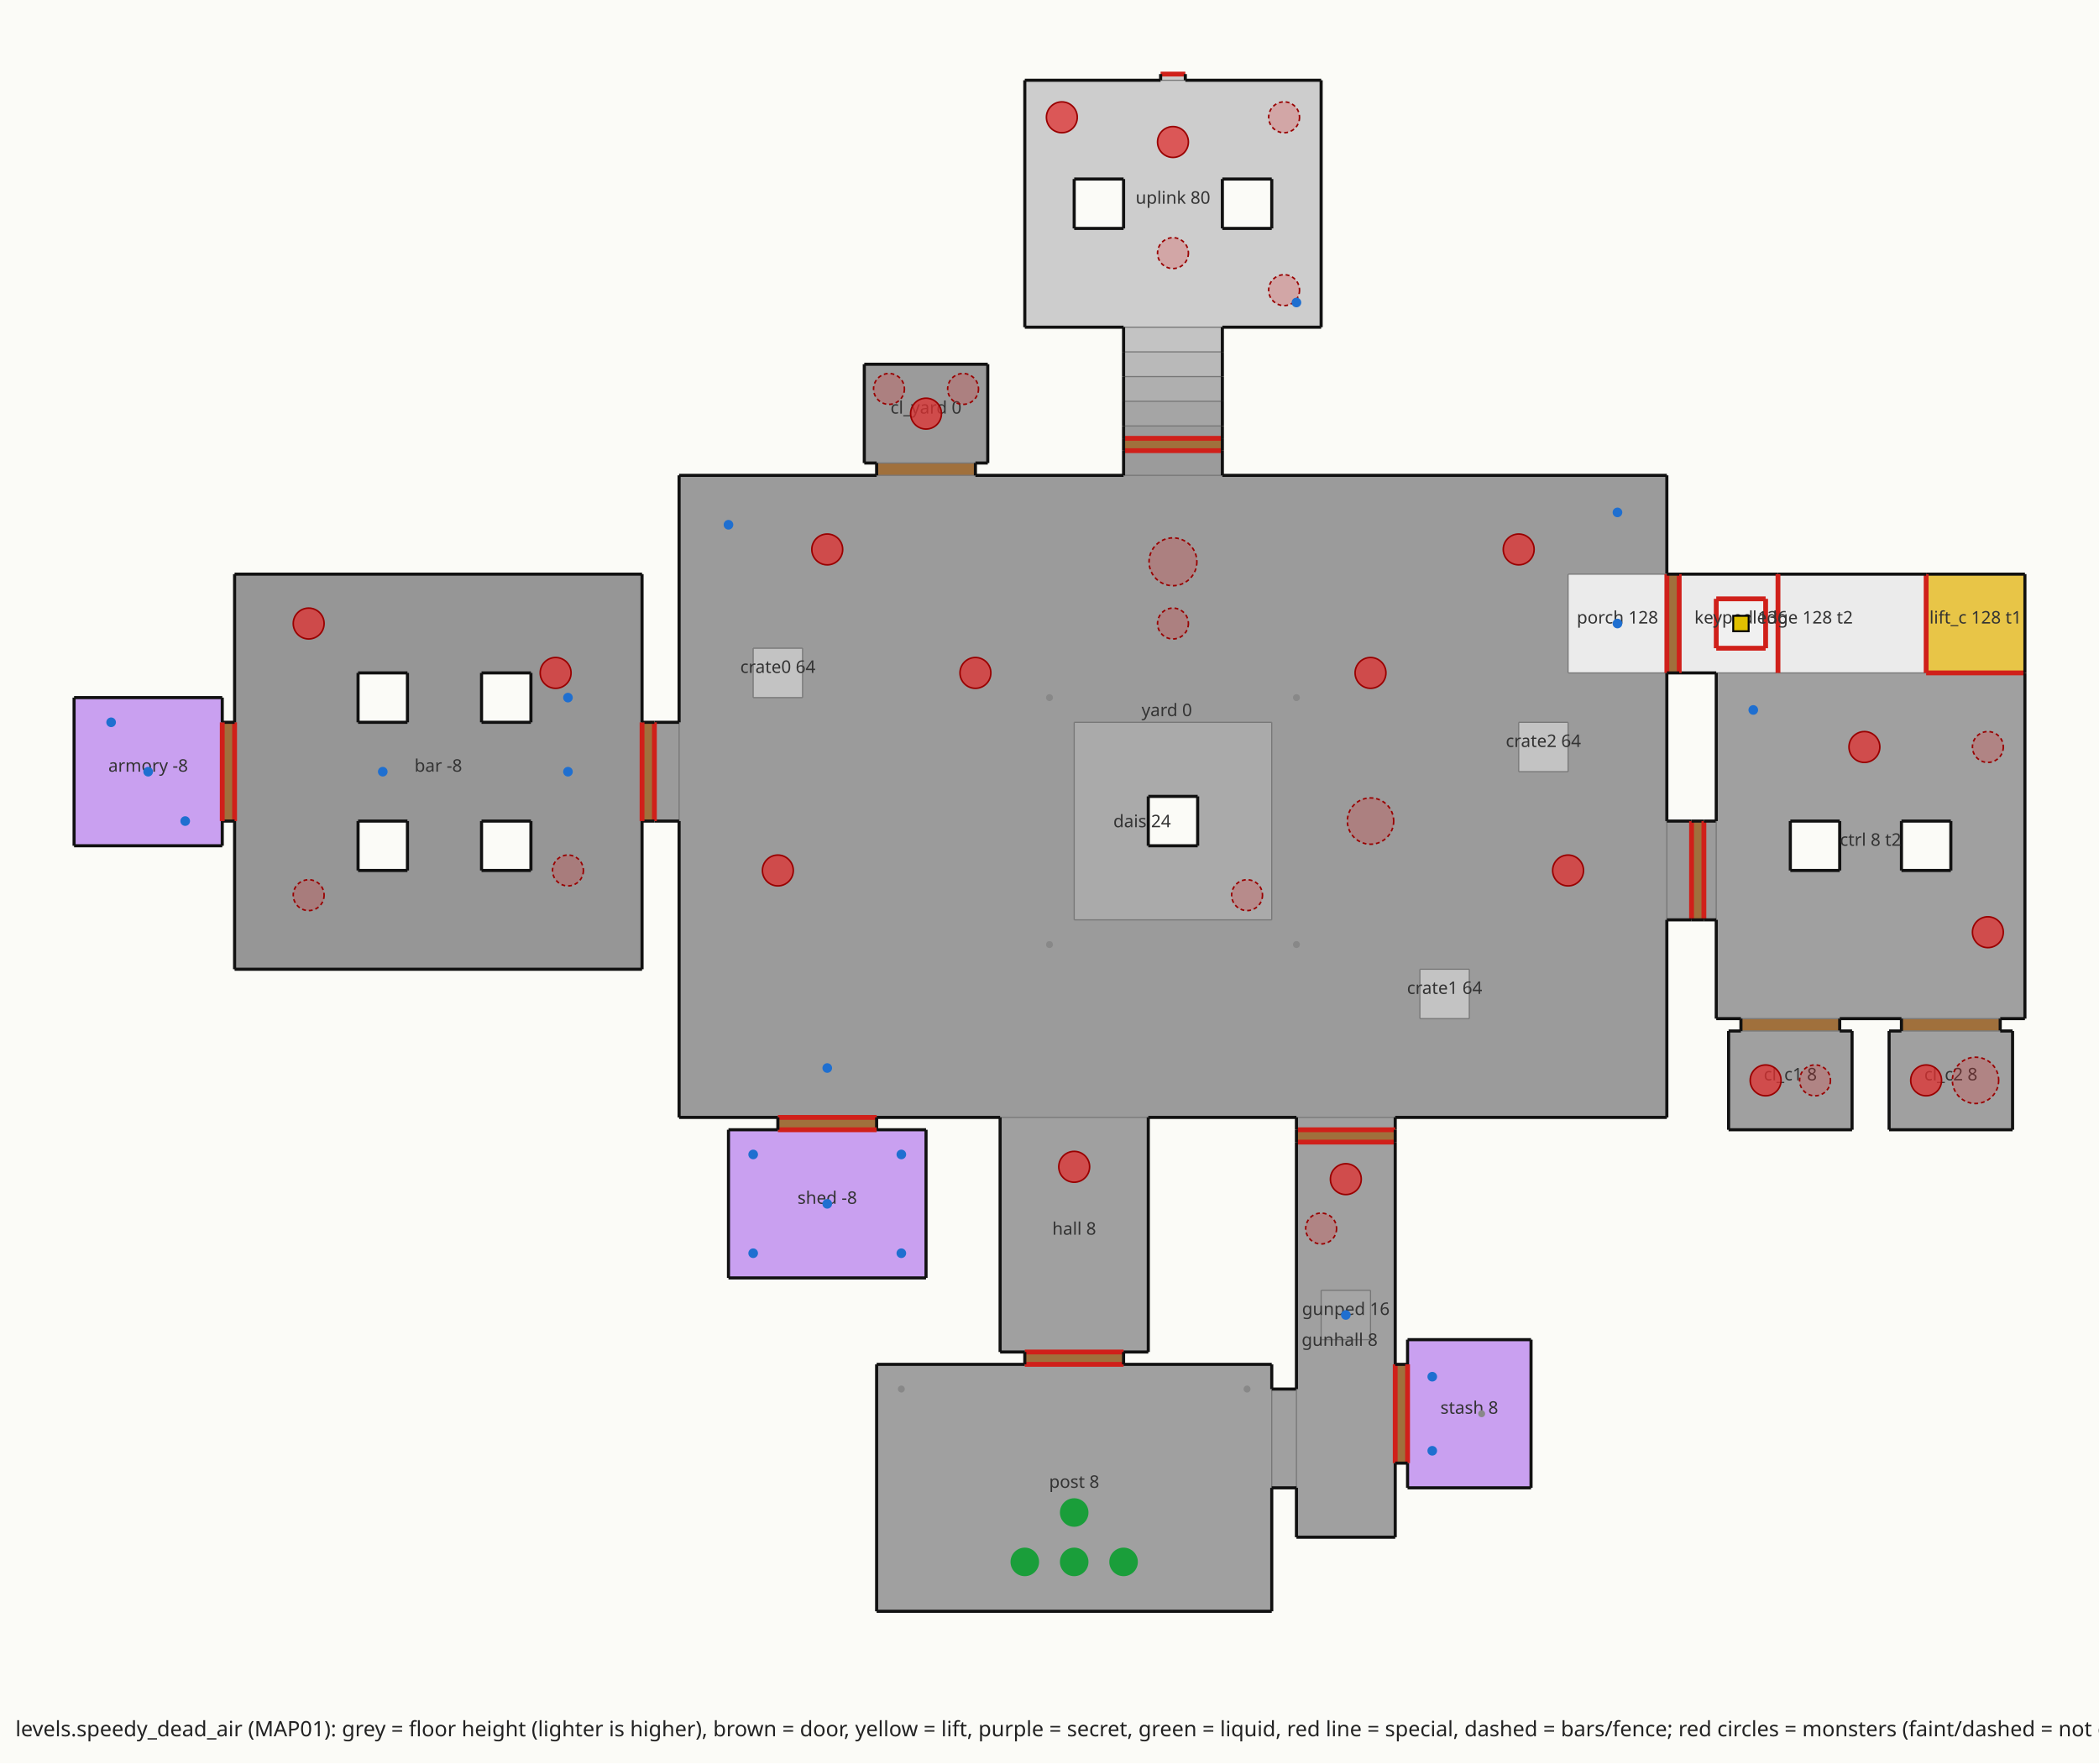
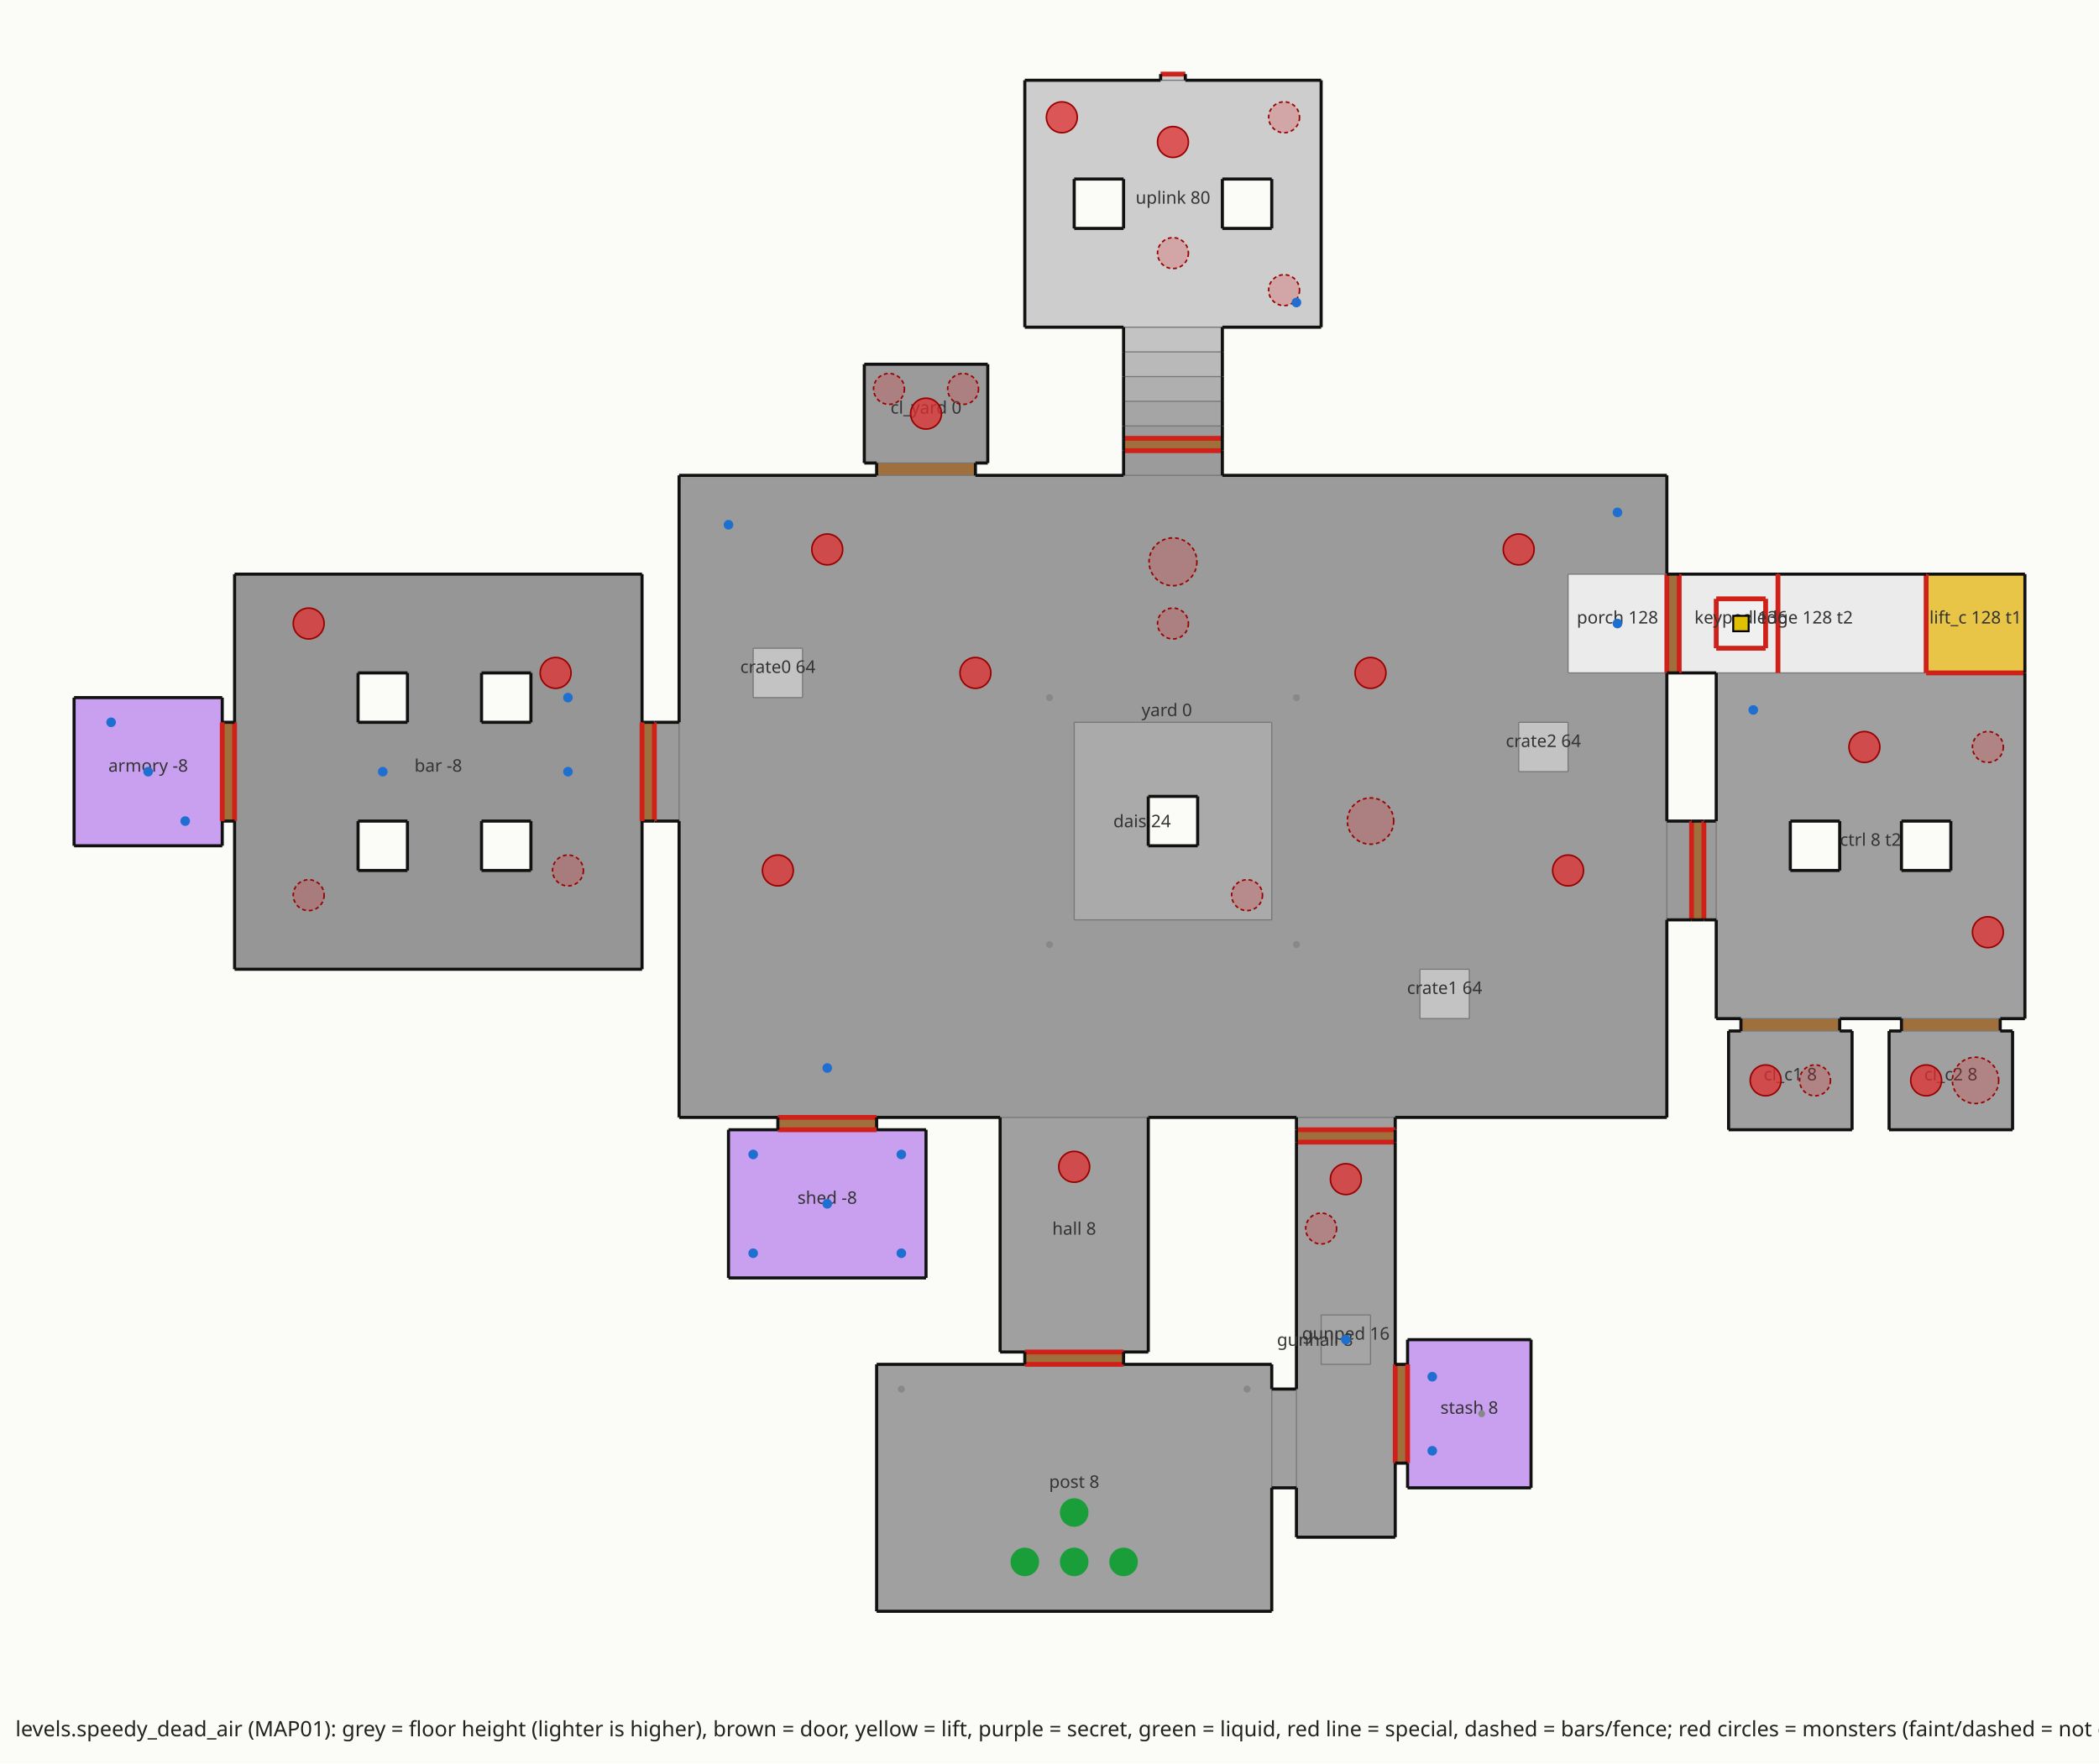
<svg xmlns="http://www.w3.org/2000/svg" width="1088" height="914" font-family="sans-serif">
  <rect width="100%" height="100%" fill="#fbfbf7" />
  <path d="M454.4,835.2 L659.2,835.2 L659.2,707.2 L454.4,707.2 Z" fill="rgb(160,160,160)" fill-rule="evenodd" />
  <path d="M531.2,707.2 L582.4,707.2 L582.4,700.8 L531.2,700.8 Z" fill="#a0703c" fill-rule="evenodd" />
  <path d="M518.4,700.8 L595.2,700.8 L595.2,579.2 L518.4,579.2 Z" fill="rgb(160,160,160)" fill-rule="evenodd" />
  <path d="M659.2,771.2 L672.0,771.2 L672.0,720.0 L659.2,720.0 Z" fill="rgb(160,160,160)" fill-rule="evenodd" />
-   <path d="M672.0,796.8 L723.2,796.8 L723.2,592.0 L672.0,592.0 Z M684.8,694.4 L710.4,694.4 L710.4,668.8 L684.8,668.8 Z" fill="rgb(160,160,160)" fill-rule="evenodd" />
+   <path d="M672.0,796.8 L723.2,796.8 L723.2,592.0 L672.0,592.0 Z M684.8,707.2 L710.4,707.2 L710.4,681.6 L684.8,681.6 Z" fill="rgb(160,160,160)" fill-rule="evenodd" />
  <path d="M672.0,585.6 L723.2,585.6 L723.2,579.2 L672.0,579.2 Z" fill="rgb(160,160,160)" fill-rule="evenodd" />
  <path d="M672.0,592.0 L723.2,592.0 L723.2,585.6 L672.0,585.6 Z" fill="#a0703c" fill-rule="evenodd" />
-   <path d="M684.8,694.4 L710.4,694.4 L710.4,668.8 L684.8,668.8 Z" fill="rgb(165,165,165)" fill-rule="evenodd" />
+   <path d="M684.8,707.2 L710.4,707.2 L710.4,681.6 L684.8,681.6 Z" fill="rgb(165,165,165)" fill-rule="evenodd" />
  <path d="M723.2,758.4 L729.6,758.4 L729.6,707.2 L723.2,707.2 Z" fill="#a0703c" fill-rule="evenodd" />
  <path d="M729.6,771.2 L793.6,771.2 L793.6,694.4 L729.6,694.4 Z" fill="#c9a0f0" fill-rule="evenodd" />
  <path d="M352.0,579.2 L864.0,579.2 L864.0,348.8 L812.8,348.8 L812.8,297.6 L864.0,297.6 L864.0,246.4 L352.0,246.4 Z M556.8,476.8 L659.2,476.8 L659.2,374.4 L556.8,374.4 Z M390.4,361.6 L416.0,361.6 L416.0,336.0 L390.4,336.0 Z M736.0,528.0 L761.6,528.0 L761.6,502.4 L736.0,502.4 Z M787.2,400.0 L812.8,400.0 L812.8,374.4 L787.2,374.4 Z" fill="rgb(155,155,155)" fill-rule="evenodd" />
  <path d="M556.8,476.8 L659.2,476.8 L659.2,374.4 L556.8,374.4 Z M595.2,438.4 L620.8,438.4 L620.8,412.8 L595.2,412.8 Z" fill="rgb(170,170,170)" fill-rule="evenodd" />
  <path d="M390.4,361.6 L416.0,361.6 L416.0,336.0 L390.4,336.0 Z" fill="rgb(195,195,195)" fill-rule="evenodd" />
  <path d="M736.0,528.0 L761.6,528.0 L761.6,502.4 L736.0,502.4 Z" fill="rgb(195,195,195)" fill-rule="evenodd" />
  <path d="M787.2,400.0 L812.8,400.0 L812.8,374.4 L787.2,374.4 Z" fill="rgb(195,195,195)" fill-rule="evenodd" />
  <path d="M812.8,348.8 L864.0,348.8 L864.0,297.6 L812.8,297.6 Z" fill="rgb(235,235,235)" fill-rule="evenodd" />
  <path d="M454.4,246.4 L505.6,246.4 L505.6,240.0 L454.4,240.0 Z" fill="#a0703c" fill-rule="evenodd" />
  <path d="M448.0,240.0 L512.0,240.0 L512.0,188.8 L448.0,188.8 Z" fill="rgb(155,155,155)" fill-rule="evenodd" />
  <path d="M403.2,585.6 L454.4,585.6 L454.4,579.2 L403.2,579.2 Z" fill="#a0703c" fill-rule="evenodd" />
  <path d="M377.6,662.4 L480.0,662.4 L480.0,585.6 L377.6,585.6 Z" fill="#c9a0f0" fill-rule="evenodd" />
  <path d="M339.2,425.6 L352.0,425.6 L352.0,374.4 L339.2,374.4 Z" fill="rgb(155,155,155)" fill-rule="evenodd" />
  <path d="M332.8,425.6 L339.2,425.6 L339.2,374.4 L332.8,374.4 Z" fill="#a0703c" fill-rule="evenodd" />
  <path d="M121.6,502.4 L332.8,502.4 L332.8,297.6 L121.6,297.6 Z M185.6,451.2 L211.2,451.2 L211.2,425.6 L185.6,425.6 Z M185.6,374.4 L211.2,374.4 L211.2,348.8 L185.6,348.8 Z M249.6,451.2 L275.2,451.2 L275.2,425.6 L249.6,425.6 Z M249.6,374.4 L275.2,374.4 L275.2,348.8 L249.6,348.8 Z" fill="rgb(150,150,150)" fill-rule="evenodd" />
  <path d="M115.2,425.6 L121.6,425.6 L121.6,374.4 L115.2,374.4 Z" fill="#a0703c" fill-rule="evenodd" />
  <path d="M38.4,438.4 L115.2,438.4 L115.2,361.6 L38.4,361.6 Z" fill="#c9a0f0" fill-rule="evenodd" />
  <path d="M864.0,476.8 L876.8,476.8 L876.8,425.6 L864.0,425.6 Z" fill="rgb(155,155,155)" fill-rule="evenodd" />
  <path d="M876.8,476.8 L883.2,476.8 L883.2,425.6 L876.8,425.6 Z" fill="#a0703c" fill-rule="evenodd" />
  <path d="M883.2,476.8 L889.6,476.8 L889.6,425.6 L883.2,425.6 Z" fill="rgb(155,155,155)" fill-rule="evenodd" />
  <path d="M889.6,528.0 L1049.6,528.0 L1049.6,348.8 L889.6,348.8 Z M928.0,451.2 L953.6,451.2 L953.6,425.6 L928.0,425.6 Z M985.6,451.2 L1011.2,451.2 L1011.2,425.6 L985.6,425.6 Z" fill="rgb(160,160,160)" fill-rule="evenodd" />
  <path d="M998.4,348.8 L1049.6,348.8 L1049.6,297.6 L998.4,297.6 Z" fill="#e8c547" fill-rule="evenodd" />
  <path d="M870.4,348.8 L998.4,348.8 L998.4,297.6 L870.4,297.6 Z M889.6,336.0 L915.2,336.0 L915.2,310.4 L889.6,310.4 Z" fill="rgb(235,235,235)" fill-rule="evenodd" />
  <path d="M889.6,336.0 L915.2,336.0 L915.2,310.4 L889.6,310.4 Z" fill="rgb(240,240,240)" fill-rule="evenodd" />
  <path d="M864.0,348.8 L870.4,348.8 L870.4,297.6 L864.0,297.6 Z" fill="#a0703c" fill-rule="evenodd" />
  <path d="M902.4,534.4 L953.6,534.4 L953.6,528.0 L902.4,528.0 Z" fill="#a0703c" fill-rule="evenodd" />
  <path d="M896.0,585.6 L960.0,585.6 L960.0,534.4 L896.0,534.4 Z" fill="rgb(160,160,160)" fill-rule="evenodd" />
  <path d="M985.6,534.4 L1036.8,534.4 L1036.8,528.0 L985.6,528.0 Z" fill="#a0703c" fill-rule="evenodd" />
  <path d="M979.2,585.6 L1043.2,585.6 L1043.2,534.4 L979.2,534.4 Z" fill="rgb(160,160,160)" fill-rule="evenodd" />
  <path d="M582.4,246.4 L633.6,246.4 L633.6,233.6 L582.4,233.6 Z" fill="rgb(155,155,155)" fill-rule="evenodd" />
  <path d="M582.4,233.6 L633.6,233.6 L633.6,227.2 L582.4,227.2 Z" fill="#a0703c" fill-rule="evenodd" />
  <path d="M582.4,227.2 L633.6,227.2 L633.6,220.8 L582.4,220.8 Z" fill="rgb(155,155,155)" fill-rule="evenodd" />
  <path d="M582.4,220.8 L633.6,220.8 L633.6,208.0 L582.4,208.0 Z" fill="rgb(165,165,165)" fill-rule="evenodd" />
  <path d="M582.4,208.0 L633.6,208.0 L633.6,195.2 L582.4,195.2 Z" fill="rgb(175,175,175)" fill-rule="evenodd" />
  <path d="M582.4,195.2 L633.6,195.2 L633.6,182.4 L582.4,182.4 Z" fill="rgb(185,185,185)" fill-rule="evenodd" />
  <path d="M582.4,182.4 L633.6,182.4 L633.6,169.6 L582.4,169.6 Z" fill="rgb(195,195,195)" fill-rule="evenodd" />
  <path d="M531.2,169.6 L684.8,169.6 L684.8,41.6 L531.2,41.6 Z M556.8,118.4 L582.4,118.4 L582.4,92.8 L556.8,92.8 Z M633.6,118.4 L659.2,118.4 L659.2,92.8 L633.6,92.8 Z" fill="rgb(205,205,205)" fill-rule="evenodd" />
  <path d="M601.6,41.6 L614.4,41.6 L614.4,38.4 L601.6,38.4 Z" fill="rgb(205,205,205)" fill-rule="evenodd" />
  <line x1="454.4" y1="707.2" x2="531.2" y2="707.2" stroke="#111" stroke-width="1.6" />
  <line x1="531.2" y1="707.2" x2="582.4" y2="707.2" stroke="#d0201a" stroke-width="2.5" />
  <line x1="582.4" y1="707.2" x2="659.2" y2="707.2" stroke="#111" stroke-width="1.6" />
  <line x1="659.2" y1="707.2" x2="659.2" y2="720.0" stroke="#111" stroke-width="1.6" />
  <line x1="659.2" y1="720.0" x2="659.2" y2="771.2" stroke="#777" stroke-width="0.6" />
  <line x1="659.2" y1="771.2" x2="659.2" y2="835.2" stroke="#111" stroke-width="1.6" />
  <line x1="659.2" y1="835.2" x2="454.4" y2="835.2" stroke="#111" stroke-width="1.6" />
  <line x1="454.4" y1="835.2" x2="454.4" y2="707.2" stroke="#111" stroke-width="1.6" />
  <line x1="582.4" y1="700.8" x2="531.2" y2="700.8" stroke="#d0201a" stroke-width="2.5" />
  <line x1="582.4" y1="700.8" x2="582.4" y2="707.2" stroke="#111" stroke-width="1.6" />
  <line x1="531.2" y1="707.2" x2="531.2" y2="700.8" stroke="#111" stroke-width="1.6" />
  <line x1="518.4" y1="579.2" x2="595.2" y2="579.2" stroke="#777" stroke-width="0.6" />
  <line x1="595.2" y1="579.2" x2="595.2" y2="700.8" stroke="#111" stroke-width="1.6" />
  <line x1="595.2" y1="700.8" x2="582.4" y2="700.8" stroke="#111" stroke-width="1.6" />
  <line x1="531.2" y1="700.8" x2="518.4" y2="700.8" stroke="#111" stroke-width="1.6" />
  <line x1="518.4" y1="700.8" x2="518.4" y2="579.2" stroke="#111" stroke-width="1.6" />
  <line x1="659.2" y1="720.0" x2="672.0" y2="720.0" stroke="#111" stroke-width="1.6" />
  <line x1="672.0" y1="720.0" x2="672.0" y2="771.2" stroke="#777" stroke-width="0.6" />
  <line x1="672.0" y1="771.2" x2="659.2" y2="771.2" stroke="#111" stroke-width="1.6" />
  <line x1="672.0" y1="592.0" x2="723.2" y2="592.0" stroke="#d0201a" stroke-width="2.5" />
  <line x1="723.2" y1="592.0" x2="723.2" y2="707.2" stroke="#111" stroke-width="1.6" />
  <line x1="723.2" y1="707.2" x2="723.2" y2="758.4" stroke="#d0201a" stroke-width="2.5" />
  <line x1="723.2" y1="758.4" x2="723.2" y2="796.8" stroke="#111" stroke-width="1.6" />
  <line x1="723.2" y1="796.8" x2="672.0" y2="796.8" stroke="#111" stroke-width="1.6" />
  <line x1="672.0" y1="796.8" x2="672.0" y2="771.2" stroke="#111" stroke-width="1.6" />
  <line x1="672.0" y1="720.0" x2="672.0" y2="592.0" stroke="#111" stroke-width="1.6" />
-   <line x1="684.8" y1="694.4" x2="710.4" y2="694.4" stroke="#777" stroke-width="0.6" />
-   <line x1="710.4" y1="694.4" x2="710.4" y2="668.8" stroke="#777" stroke-width="0.6" />
-   <line x1="710.4" y1="668.8" x2="684.8" y2="668.8" stroke="#777" stroke-width="0.6" />
-   <line x1="684.8" y1="668.8" x2="684.8" y2="694.4" stroke="#777" stroke-width="0.6" />
+   <line x1="684.8" y1="707.2" x2="710.4" y2="707.2" stroke="#777" stroke-width="0.6" />
+   <line x1="710.4" y1="707.2" x2="710.4" y2="681.6" stroke="#777" stroke-width="0.6" />
+   <line x1="710.4" y1="681.6" x2="684.8" y2="681.6" stroke="#777" stroke-width="0.6" />
+   <line x1="684.8" y1="681.6" x2="684.8" y2="707.2" stroke="#777" stroke-width="0.6" />
  <line x1="672.0" y1="579.2" x2="723.2" y2="579.2" stroke="#777" stroke-width="0.6" />
  <line x1="723.2" y1="579.2" x2="723.2" y2="585.6" stroke="#111" stroke-width="1.6" />
  <line x1="723.2" y1="585.6" x2="672.0" y2="585.6" stroke="#d0201a" stroke-width="2.5" />
  <line x1="672.0" y1="585.6" x2="672.0" y2="579.2" stroke="#111" stroke-width="1.6" />
  <line x1="723.2" y1="585.6" x2="723.2" y2="592.0" stroke="#111" stroke-width="1.6" />
  <line x1="672.0" y1="592.0" x2="672.0" y2="585.6" stroke="#111" stroke-width="1.6" />
  <line x1="723.2" y1="707.2" x2="729.6" y2="707.2" stroke="#111" stroke-width="1.6" />
  <line x1="729.6" y1="758.4" x2="729.6" y2="707.2" stroke="#d0201a" stroke-width="2.5" />
  <line x1="729.6" y1="758.4" x2="723.2" y2="758.4" stroke="#111" stroke-width="1.6" />
  <line x1="729.6" y1="694.4" x2="793.6" y2="694.4" stroke="#111" stroke-width="1.6" />
  <line x1="793.6" y1="694.4" x2="793.6" y2="771.2" stroke="#111" stroke-width="1.6" />
  <line x1="793.6" y1="771.2" x2="729.6" y2="771.2" stroke="#111" stroke-width="1.6" />
  <line x1="729.6" y1="771.2" x2="729.6" y2="758.4" stroke="#111" stroke-width="1.6" />
  <line x1="729.6" y1="707.2" x2="729.6" y2="694.4" stroke="#111" stroke-width="1.6" />
  <line x1="352.0" y1="246.4" x2="454.4" y2="246.4" stroke="#111" stroke-width="1.6" />
  <line x1="454.4" y1="246.4" x2="505.6" y2="246.4" stroke="#777" stroke-width="0.6" />
  <line x1="505.6" y1="246.4" x2="582.4" y2="246.4" stroke="#111" stroke-width="1.6" />
  <line x1="582.4" y1="246.4" x2="633.6" y2="246.4" stroke="#777" stroke-width="0.6" />
  <line x1="633.6" y1="246.4" x2="864.0" y2="246.4" stroke="#111" stroke-width="1.6" />
  <line x1="864.0" y1="246.4" x2="864.0" y2="297.6" stroke="#111" stroke-width="1.6" />
  <line x1="864.0" y1="297.6" x2="812.8" y2="297.6" stroke="#777" stroke-width="0.6" />
  <line x1="812.8" y1="297.6" x2="812.8" y2="348.8" stroke="#777" stroke-width="0.6" />
  <line x1="812.8" y1="348.8" x2="864.0" y2="348.8" stroke="#777" stroke-width="0.6" />
  <line x1="864.0" y1="348.8" x2="864.0" y2="425.6" stroke="#111" stroke-width="1.6" />
  <line x1="864.0" y1="425.6" x2="864.0" y2="476.8" stroke="#777" stroke-width="0.6" />
  <line x1="864.0" y1="476.8" x2="864.0" y2="579.2" stroke="#111" stroke-width="1.6" />
  <line x1="864.0" y1="579.2" x2="723.2" y2="579.2" stroke="#111" stroke-width="1.6" />
  <line x1="672.0" y1="579.2" x2="595.2" y2="579.2" stroke="#111" stroke-width="1.6" />
  <line x1="518.4" y1="579.2" x2="454.4" y2="579.2" stroke="#111" stroke-width="1.6" />
  <line x1="454.4" y1="579.2" x2="403.2" y2="579.2" stroke="#d0201a" stroke-width="2.5" />
  <line x1="403.2" y1="579.2" x2="352.0" y2="579.2" stroke="#111" stroke-width="1.6" />
  <line x1="352.0" y1="579.2" x2="352.0" y2="425.6" stroke="#111" stroke-width="1.6" />
  <line x1="352.0" y1="425.6" x2="352.0" y2="374.4" stroke="#777" stroke-width="0.6" />
  <line x1="352.0" y1="374.4" x2="352.0" y2="246.4" stroke="#111" stroke-width="1.6" />
  <line x1="556.8" y1="476.8" x2="659.2" y2="476.8" stroke="#777" stroke-width="0.6" />
  <line x1="659.2" y1="476.8" x2="659.2" y2="374.4" stroke="#777" stroke-width="0.6" />
  <line x1="659.2" y1="374.4" x2="556.8" y2="374.4" stroke="#777" stroke-width="0.6" />
  <line x1="556.8" y1="374.4" x2="556.8" y2="476.8" stroke="#777" stroke-width="0.6" />
  <line x1="390.4" y1="361.6" x2="416.0" y2="361.6" stroke="#777" stroke-width="0.6" />
  <line x1="416.0" y1="361.6" x2="416.0" y2="336.0" stroke="#777" stroke-width="0.6" />
  <line x1="416.0" y1="336.0" x2="390.4" y2="336.0" stroke="#777" stroke-width="0.6" />
  <line x1="390.4" y1="336.0" x2="390.4" y2="361.6" stroke="#777" stroke-width="0.6" />
  <line x1="736.0" y1="528.0" x2="761.6" y2="528.0" stroke="#777" stroke-width="0.6" />
  <line x1="761.6" y1="528.0" x2="761.6" y2="502.4" stroke="#777" stroke-width="0.6" />
  <line x1="761.6" y1="502.4" x2="736.0" y2="502.4" stroke="#777" stroke-width="0.6" />
  <line x1="736.0" y1="502.4" x2="736.0" y2="528.0" stroke="#777" stroke-width="0.6" />
  <line x1="787.2" y1="400.0" x2="812.8" y2="400.0" stroke="#777" stroke-width="0.6" />
  <line x1="812.8" y1="400.0" x2="812.8" y2="374.4" stroke="#777" stroke-width="0.6" />
  <line x1="812.8" y1="374.4" x2="787.2" y2="374.4" stroke="#777" stroke-width="0.6" />
  <line x1="787.2" y1="374.4" x2="787.2" y2="400.0" stroke="#777" stroke-width="0.6" />
  <line x1="595.2" y1="438.4" x2="620.8" y2="438.4" stroke="#111" stroke-width="1.6" />
  <line x1="620.8" y1="438.4" x2="620.8" y2="412.8" stroke="#111" stroke-width="1.6" />
  <line x1="620.8" y1="412.8" x2="595.2" y2="412.8" stroke="#111" stroke-width="1.6" />
  <line x1="595.2" y1="412.8" x2="595.2" y2="438.4" stroke="#111" stroke-width="1.6" />
  <line x1="864.0" y1="297.6" x2="864.0" y2="348.8" stroke="#d0201a" stroke-width="2.5" />
  <line x1="505.6" y1="240.0" x2="454.4" y2="240.0" stroke="#777" stroke-width="0.6" />
  <line x1="505.6" y1="240.0" x2="505.6" y2="246.4" stroke="#111" stroke-width="1.6" />
  <line x1="454.4" y1="246.4" x2="454.4" y2="240.0" stroke="#111" stroke-width="1.6" />
  <line x1="448.0" y1="188.8" x2="512.0" y2="188.8" stroke="#111" stroke-width="1.6" />
  <line x1="512.0" y1="188.8" x2="512.0" y2="240.0" stroke="#111" stroke-width="1.6" />
  <line x1="512.0" y1="240.0" x2="505.6" y2="240.0" stroke="#111" stroke-width="1.6" />
  <line x1="454.4" y1="240.0" x2="448.0" y2="240.0" stroke="#111" stroke-width="1.6" />
  <line x1="448.0" y1="240.0" x2="448.0" y2="188.8" stroke="#111" stroke-width="1.6" />
  <line x1="454.4" y1="579.2" x2="454.4" y2="585.6" stroke="#111" stroke-width="1.6" />
  <line x1="403.2" y1="585.6" x2="454.4" y2="585.6" stroke="#d0201a" stroke-width="2.5" />
  <line x1="403.2" y1="585.6" x2="403.2" y2="579.2" stroke="#111" stroke-width="1.6" />
  <line x1="377.6" y1="585.6" x2="403.2" y2="585.6" stroke="#111" stroke-width="1.6" />
  <line x1="454.4" y1="585.6" x2="480.0" y2="585.6" stroke="#111" stroke-width="1.6" />
  <line x1="480.0" y1="585.6" x2="480.0" y2="662.4" stroke="#111" stroke-width="1.6" />
  <line x1="480.0" y1="662.4" x2="377.6" y2="662.4" stroke="#111" stroke-width="1.6" />
  <line x1="377.6" y1="662.4" x2="377.6" y2="585.6" stroke="#111" stroke-width="1.6" />
  <line x1="339.2" y1="374.4" x2="352.0" y2="374.4" stroke="#111" stroke-width="1.6" />
  <line x1="352.0" y1="425.6" x2="339.2" y2="425.6" stroke="#111" stroke-width="1.6" />
  <line x1="339.2" y1="425.6" x2="339.2" y2="374.4" stroke="#d0201a" stroke-width="2.5" />
  <line x1="332.8" y1="374.4" x2="339.2" y2="374.4" stroke="#111" stroke-width="1.6" />
  <line x1="339.2" y1="425.6" x2="332.8" y2="425.6" stroke="#111" stroke-width="1.6" />
  <line x1="332.8" y1="374.4" x2="332.8" y2="425.6" stroke="#d0201a" stroke-width="2.5" />
  <line x1="121.6" y1="297.6" x2="332.8" y2="297.6" stroke="#111" stroke-width="1.6" />
  <line x1="332.8" y1="297.6" x2="332.8" y2="374.4" stroke="#111" stroke-width="1.6" />
  <line x1="332.8" y1="425.6" x2="332.8" y2="502.4" stroke="#111" stroke-width="1.6" />
  <line x1="332.8" y1="502.4" x2="121.6" y2="502.4" stroke="#111" stroke-width="1.6" />
  <line x1="121.6" y1="502.4" x2="121.6" y2="425.6" stroke="#111" stroke-width="1.6" />
  <line x1="121.6" y1="425.6" x2="121.6" y2="374.4" stroke="#d0201a" stroke-width="2.5" />
  <line x1="121.6" y1="374.4" x2="121.6" y2="297.6" stroke="#111" stroke-width="1.6" />
  <line x1="185.6" y1="451.2" x2="211.2" y2="451.2" stroke="#111" stroke-width="1.6" />
  <line x1="211.2" y1="451.2" x2="211.2" y2="425.6" stroke="#111" stroke-width="1.6" />
  <line x1="211.2" y1="425.6" x2="185.6" y2="425.6" stroke="#111" stroke-width="1.6" />
  <line x1="185.6" y1="425.6" x2="185.6" y2="451.2" stroke="#111" stroke-width="1.6" />
  <line x1="185.6" y1="374.4" x2="211.2" y2="374.4" stroke="#111" stroke-width="1.6" />
  <line x1="211.2" y1="374.4" x2="211.2" y2="348.8" stroke="#111" stroke-width="1.6" />
  <line x1="211.2" y1="348.8" x2="185.6" y2="348.8" stroke="#111" stroke-width="1.6" />
  <line x1="185.6" y1="348.8" x2="185.6" y2="374.4" stroke="#111" stroke-width="1.6" />
  <line x1="249.6" y1="451.2" x2="275.2" y2="451.2" stroke="#111" stroke-width="1.6" />
  <line x1="275.2" y1="451.2" x2="275.2" y2="425.6" stroke="#111" stroke-width="1.6" />
  <line x1="275.2" y1="425.6" x2="249.6" y2="425.6" stroke="#111" stroke-width="1.6" />
  <line x1="249.6" y1="425.6" x2="249.6" y2="451.2" stroke="#111" stroke-width="1.6" />
  <line x1="249.6" y1="374.4" x2="275.2" y2="374.4" stroke="#111" stroke-width="1.6" />
  <line x1="275.2" y1="374.4" x2="275.2" y2="348.8" stroke="#111" stroke-width="1.6" />
  <line x1="275.2" y1="348.8" x2="249.6" y2="348.8" stroke="#111" stroke-width="1.6" />
  <line x1="249.6" y1="348.8" x2="249.6" y2="374.4" stroke="#111" stroke-width="1.6" />
  <line x1="115.2" y1="374.4" x2="121.6" y2="374.4" stroke="#111" stroke-width="1.6" />
  <line x1="121.6" y1="425.6" x2="115.2" y2="425.6" stroke="#111" stroke-width="1.6" />
  <line x1="115.2" y1="374.4" x2="115.2" y2="425.6" stroke="#d0201a" stroke-width="2.5" />
  <line x1="38.4" y1="361.6" x2="115.2" y2="361.6" stroke="#111" stroke-width="1.6" />
  <line x1="115.2" y1="361.6" x2="115.2" y2="374.4" stroke="#111" stroke-width="1.6" />
  <line x1="115.2" y1="425.6" x2="115.2" y2="438.4" stroke="#111" stroke-width="1.6" />
  <line x1="115.2" y1="438.4" x2="38.4" y2="438.4" stroke="#111" stroke-width="1.6" />
  <line x1="38.4" y1="438.4" x2="38.4" y2="361.6" stroke="#111" stroke-width="1.6" />
  <line x1="864.0" y1="425.6" x2="876.8" y2="425.6" stroke="#111" stroke-width="1.6" />
  <line x1="876.8" y1="425.6" x2="876.8" y2="476.8" stroke="#d0201a" stroke-width="2.5" />
  <line x1="876.8" y1="476.8" x2="864.0" y2="476.8" stroke="#111" stroke-width="1.6" />
  <line x1="876.8" y1="425.6" x2="883.2" y2="425.6" stroke="#111" stroke-width="1.6" />
  <line x1="883.2" y1="476.8" x2="883.2" y2="425.6" stroke="#d0201a" stroke-width="2.5" />
  <line x1="883.2" y1="476.8" x2="876.8" y2="476.8" stroke="#111" stroke-width="1.6" />
  <line x1="883.2" y1="425.6" x2="889.6" y2="425.6" stroke="#111" stroke-width="1.6" />
  <line x1="889.6" y1="425.6" x2="889.6" y2="476.8" stroke="#777" stroke-width="0.6" />
  <line x1="889.6" y1="476.8" x2="883.2" y2="476.8" stroke="#111" stroke-width="1.6" />
  <line x1="889.6" y1="348.8" x2="921.6" y2="348.8" stroke="#777" stroke-width="0.6" />
  <line x1="921.6" y1="348.8" x2="998.4" y2="348.8" stroke="#777" stroke-width="0.6" />
  <line x1="998.4" y1="348.8" x2="1049.6" y2="348.8" stroke="#d0201a" stroke-width="2.5" />
  <line x1="1049.6" y1="348.8" x2="1049.6" y2="528.0" stroke="#111" stroke-width="1.6" />
  <line x1="1049.6" y1="528.0" x2="1036.8" y2="528.0" stroke="#111" stroke-width="1.6" />
  <line x1="1036.8" y1="528.0" x2="985.6" y2="528.0" stroke="#777" stroke-width="0.6" />
  <line x1="985.6" y1="528.0" x2="953.6" y2="528.0" stroke="#111" stroke-width="1.6" />
  <line x1="953.6" y1="528.0" x2="902.4" y2="528.0" stroke="#777" stroke-width="0.6" />
  <line x1="902.4" y1="528.0" x2="889.6" y2="528.0" stroke="#111" stroke-width="1.6" />
  <line x1="889.6" y1="528.0" x2="889.6" y2="476.8" stroke="#111" stroke-width="1.6" />
  <line x1="889.6" y1="425.6" x2="889.6" y2="348.8" stroke="#111" stroke-width="1.6" />
  <line x1="928.0" y1="451.2" x2="953.6" y2="451.2" stroke="#111" stroke-width="1.6" />
  <line x1="953.6" y1="451.2" x2="953.6" y2="425.6" stroke="#111" stroke-width="1.6" />
  <line x1="953.6" y1="425.6" x2="928.0" y2="425.6" stroke="#111" stroke-width="1.6" />
  <line x1="928.0" y1="425.6" x2="928.0" y2="451.2" stroke="#111" stroke-width="1.6" />
  <line x1="985.6" y1="451.2" x2="1011.2" y2="451.2" stroke="#111" stroke-width="1.6" />
  <line x1="1011.2" y1="451.2" x2="1011.2" y2="425.6" stroke="#111" stroke-width="1.6" />
  <line x1="1011.2" y1="425.6" x2="985.6" y2="425.6" stroke="#111" stroke-width="1.6" />
  <line x1="985.6" y1="425.6" x2="985.6" y2="451.2" stroke="#111" stroke-width="1.6" />
  <line x1="998.4" y1="297.6" x2="1049.6" y2="297.6" stroke="#111" stroke-width="1.6" />
  <line x1="1049.6" y1="297.6" x2="1049.6" y2="348.8" stroke="#111" stroke-width="1.6" />
  <line x1="998.4" y1="297.6" x2="998.4" y2="348.8" stroke="#d0201a" stroke-width="2.5" />
  <line x1="870.4" y1="297.6" x2="921.6" y2="297.6" stroke="#111" stroke-width="1.6" />
  <line x1="921.6" y1="297.6" x2="998.4" y2="297.6" stroke="#111" stroke-width="1.6" />
  <line x1="889.6" y1="348.8" x2="870.4" y2="348.8" stroke="#111" stroke-width="1.6" />
  <line x1="870.4" y1="348.8" x2="870.4" y2="297.6" stroke="#d0201a" stroke-width="2.5" />
  <line x1="889.6" y1="336.0" x2="915.2" y2="336.0" stroke="#d0201a" stroke-width="2.5" />
  <line x1="915.2" y1="336.0" x2="915.2" y2="310.4" stroke="#d0201a" stroke-width="2.5" />
  <line x1="915.2" y1="310.4" x2="889.6" y2="310.4" stroke="#d0201a" stroke-width="2.5" />
  <line x1="889.6" y1="310.4" x2="889.6" y2="336.0" stroke="#d0201a" stroke-width="2.5" />
  <line x1="864.0" y1="297.6" x2="870.4" y2="297.6" stroke="#111" stroke-width="1.6" />
  <line x1="870.4" y1="348.8" x2="864.0" y2="348.8" stroke="#111" stroke-width="1.6" />
  <line x1="953.6" y1="528.0" x2="953.6" y2="534.4" stroke="#111" stroke-width="1.6" />
  <line x1="902.4" y1="534.4" x2="953.6" y2="534.4" stroke="#777" stroke-width="0.6" />
  <line x1="902.4" y1="534.4" x2="902.4" y2="528.0" stroke="#111" stroke-width="1.6" />
  <line x1="896.0" y1="534.4" x2="902.4" y2="534.4" stroke="#111" stroke-width="1.6" />
  <line x1="953.6" y1="534.4" x2="960.0" y2="534.4" stroke="#111" stroke-width="1.6" />
  <line x1="960.0" y1="534.4" x2="960.0" y2="585.6" stroke="#111" stroke-width="1.6" />
  <line x1="960.0" y1="585.6" x2="896.0" y2="585.6" stroke="#111" stroke-width="1.6" />
  <line x1="896.0" y1="585.6" x2="896.0" y2="534.4" stroke="#111" stroke-width="1.6" />
  <line x1="1036.8" y1="528.0" x2="1036.8" y2="534.4" stroke="#111" stroke-width="1.6" />
  <line x1="985.6" y1="534.4" x2="1036.8" y2="534.4" stroke="#777" stroke-width="0.6" />
  <line x1="985.6" y1="534.4" x2="985.6" y2="528.0" stroke="#111" stroke-width="1.6" />
  <line x1="979.2" y1="534.4" x2="985.6" y2="534.4" stroke="#111" stroke-width="1.6" />
  <line x1="1036.8" y1="534.4" x2="1043.2" y2="534.4" stroke="#111" stroke-width="1.6" />
  <line x1="1043.2" y1="534.4" x2="1043.2" y2="585.6" stroke="#111" stroke-width="1.6" />
  <line x1="1043.2" y1="585.6" x2="979.2" y2="585.6" stroke="#111" stroke-width="1.6" />
  <line x1="979.2" y1="585.6" x2="979.2" y2="534.4" stroke="#111" stroke-width="1.6" />
  <line x1="582.4" y1="233.6" x2="633.6" y2="233.6" stroke="#d0201a" stroke-width="2.5" />
  <line x1="633.6" y1="233.6" x2="633.6" y2="246.4" stroke="#111" stroke-width="1.6" />
  <line x1="582.4" y1="246.4" x2="582.4" y2="233.6" stroke="#111" stroke-width="1.6" />
  <line x1="633.6" y1="227.2" x2="582.4" y2="227.2" stroke="#d0201a" stroke-width="2.5" />
  <line x1="633.6" y1="227.2" x2="633.6" y2="233.6" stroke="#111" stroke-width="1.6" />
  <line x1="582.4" y1="233.6" x2="582.4" y2="227.2" stroke="#111" stroke-width="1.6" />
  <line x1="582.4" y1="220.8" x2="633.6" y2="220.8" stroke="#777" stroke-width="0.6" />
  <line x1="633.6" y1="220.8" x2="633.6" y2="227.2" stroke="#111" stroke-width="1.6" />
  <line x1="582.4" y1="227.2" x2="582.4" y2="220.8" stroke="#111" stroke-width="1.6" />
  <line x1="582.4" y1="208.0" x2="633.6" y2="208.0" stroke="#777" stroke-width="0.6" />
  <line x1="633.6" y1="208.0" x2="633.6" y2="220.8" stroke="#111" stroke-width="1.6" />
  <line x1="582.4" y1="220.8" x2="582.4" y2="208.0" stroke="#111" stroke-width="1.6" />
  <line x1="582.4" y1="195.2" x2="633.6" y2="195.2" stroke="#777" stroke-width="0.6" />
  <line x1="633.6" y1="195.2" x2="633.6" y2="208.0" stroke="#111" stroke-width="1.6" />
  <line x1="582.4" y1="208.0" x2="582.4" y2="195.2" stroke="#111" stroke-width="1.6" />
  <line x1="582.4" y1="182.4" x2="633.6" y2="182.4" stroke="#777" stroke-width="0.6" />
  <line x1="633.6" y1="182.4" x2="633.6" y2="195.2" stroke="#111" stroke-width="1.6" />
  <line x1="582.4" y1="195.2" x2="582.4" y2="182.4" stroke="#111" stroke-width="1.6" />
  <line x1="582.4" y1="169.6" x2="633.6" y2="169.6" stroke="#777" stroke-width="0.6" />
  <line x1="633.6" y1="169.6" x2="633.6" y2="182.4" stroke="#111" stroke-width="1.6" />
  <line x1="582.4" y1="182.4" x2="582.4" y2="169.6" stroke="#111" stroke-width="1.6" />
  <line x1="531.2" y1="41.6" x2="601.6" y2="41.6" stroke="#111" stroke-width="1.6" />
  <line x1="601.6" y1="41.6" x2="614.4" y2="41.6" stroke="#777" stroke-width="0.6" />
  <line x1="614.4" y1="41.6" x2="684.8" y2="41.6" stroke="#111" stroke-width="1.6" />
  <line x1="684.8" y1="41.6" x2="684.8" y2="169.6" stroke="#111" stroke-width="1.6" />
  <line x1="684.8" y1="169.6" x2="633.6" y2="169.6" stroke="#111" stroke-width="1.6" />
  <line x1="582.4" y1="169.6" x2="531.2" y2="169.6" stroke="#111" stroke-width="1.6" />
  <line x1="531.2" y1="169.6" x2="531.2" y2="41.6" stroke="#111" stroke-width="1.6" />
  <line x1="556.8" y1="118.4" x2="582.4" y2="118.4" stroke="#111" stroke-width="1.6" />
  <line x1="582.4" y1="118.4" x2="582.4" y2="92.8" stroke="#111" stroke-width="1.6" />
  <line x1="582.4" y1="92.8" x2="556.8" y2="92.8" stroke="#111" stroke-width="1.6" />
  <line x1="556.8" y1="92.8" x2="556.8" y2="118.4" stroke="#111" stroke-width="1.6" />
  <line x1="633.6" y1="118.4" x2="659.2" y2="118.4" stroke="#111" stroke-width="1.6" />
  <line x1="659.2" y1="118.4" x2="659.2" y2="92.8" stroke="#111" stroke-width="1.6" />
  <line x1="659.2" y1="92.8" x2="633.6" y2="92.8" stroke="#111" stroke-width="1.6" />
  <line x1="633.6" y1="92.8" x2="633.6" y2="118.4" stroke="#111" stroke-width="1.6" />
  <line x1="601.6" y1="38.4" x2="614.4" y2="38.4" stroke="#d0201a" stroke-width="2.5" />
  <line x1="614.4" y1="38.4" x2="614.4" y2="41.6" stroke="#111" stroke-width="1.6" />
  <line x1="601.6" y1="41.6" x2="601.6" y2="38.4" stroke="#111" stroke-width="1.6" />
  <line x1="921.6" y1="348.8" x2="921.6" y2="297.6" stroke="#d0201a" stroke-width="2.5" />
  <text x="556.8" y="771.2" font-size="9" text-anchor="middle" fill="#333">post 8</text>
  <text x="556.8" y="640.0" font-size="9" text-anchor="middle" fill="#333">hall 8</text>
-   <text x="694.4" y="697.6" font-size="9" text-anchor="middle" fill="#333">gunhall 8</text>
-   <text x="697.6" y="681.6" font-size="9" text-anchor="middle" fill="#333">gunped 16</text>
+   <text x="681.6" y="697.6" font-size="9" text-anchor="middle" fill="#333">gunhall 8</text>
+   <text x="697.6" y="694.4" font-size="9" text-anchor="middle" fill="#333">gunped 16</text>
  <text x="761.6" y="732.8" font-size="9" text-anchor="middle" fill="#333">stash 8</text>
  <text x="604.8" y="371.2" font-size="9" text-anchor="middle" fill="#333">yard 0</text>
  <text x="592.0" y="428.8" font-size="9" text-anchor="middle" fill="#333">dais 24</text>
  <text x="403.2" y="348.8" font-size="9" text-anchor="middle" fill="#333">crate0 64</text>
  <text x="748.8" y="515.2" font-size="9" text-anchor="middle" fill="#333">crate1 64</text>
  <text x="800.0" y="387.2" font-size="9" text-anchor="middle" fill="#333">crate2 64</text>
  <text x="838.4" y="323.2" font-size="9" text-anchor="middle" fill="#333">porch 128</text>
  <text x="480.0" y="214.4" font-size="9" text-anchor="middle" fill="#333">cl_yard 0</text>
  <text x="428.8" y="624.0" font-size="9" text-anchor="middle" fill="#333">shed -8</text>
  <text x="227.2" y="400.0" font-size="9" text-anchor="middle" fill="#333">bar -8</text>
  <text x="76.8" y="400.0" font-size="9" text-anchor="middle" fill="#333">armory -8</text>
  <text x="969.6" y="438.4" font-size="9" text-anchor="middle" fill="#333">ctrl 8 t2</text>
  <text x="1024.0" y="323.2" font-size="9" text-anchor="middle" fill="#333">lift_c 128 t1</text>
  <text x="934.4" y="323.2" font-size="9" text-anchor="middle" fill="#333">ledge 128 t2</text>
  <text x="902.4" y="323.2" font-size="9" text-anchor="middle" fill="#333">keyped 136</text>
  <text x="928.0" y="560.0" font-size="9" text-anchor="middle" fill="#333">cl_c1 8</text>
  <text x="1011.2" y="560.0" font-size="9" text-anchor="middle" fill="#333">cl_c2 8</text>
  <text x="608.0" y="105.6" font-size="9" text-anchor="middle" fill="#333">uplink 80</text>
  <circle cx="556.8" cy="809.6" r="7.4" fill="#1a9e3a" />
  <circle cx="531.2" cy="809.6" r="7.4" fill="#1a9e3a" />
  <circle cx="582.4" cy="809.6" r="7.4" fill="#1a9e3a" />
  <circle cx="556.8" cy="784.0" r="7.4" fill="#1a9e3a" />
  <circle cx="467.2" cy="720.0" r="1.8" fill="#888" />
  <circle cx="646.4" cy="720.0" r="1.8" fill="#888" />
  <circle cx="556.8" cy="604.8" r="8.0" fill="#e03030" fill-opacity="0.75" stroke="#900" stroke-width="0.8" />
-   <circle cx="697.6" cy="681.6" r="2.5" fill="#1f6fd0" />
+   <circle cx="697.6" cy="694.4" r="2.5" fill="#1f6fd0" />
  <circle cx="697.6" cy="611.2" r="8.0" fill="#e03030" fill-opacity="0.75" stroke="#900" stroke-width="0.8" />
  <circle cx="684.8" cy="636.8" r="8.0" fill="#e03030" fill-opacity="0.25" stroke="#900" stroke-width="0.8" stroke-dasharray="2,1.5" />
  <circle cx="768.0" cy="732.8" r="1.8" fill="#888" />
  <circle cx="742.4" cy="713.6" r="2.5" fill="#1f6fd0" />
  <circle cx="742.4" cy="752.0" r="2.5" fill="#1f6fd0" />
  <circle cx="505.6" cy="348.8" r="8.0" fill="#e03030" fill-opacity="0.75" stroke="#900" stroke-width="0.8" />
  <circle cx="710.4" cy="348.8" r="8.0" fill="#e03030" fill-opacity="0.75" stroke="#900" stroke-width="0.8" />
  <circle cx="608.0" cy="323.2" r="8.0" fill="#e03030" fill-opacity="0.25" stroke="#900" stroke-width="0.8" stroke-dasharray="2,1.5" />
  <circle cx="403.2" cy="451.2" r="8.0" fill="#e03030" fill-opacity="0.75" stroke="#900" stroke-width="0.8" />
  <circle cx="812.8" cy="451.2" r="8.0" fill="#e03030" fill-opacity="0.75" stroke="#900" stroke-width="0.8" />
  <circle cx="428.8" cy="284.8" r="8.0" fill="#e03030" fill-opacity="0.75" stroke="#900" stroke-width="0.8" />
  <circle cx="787.2" cy="284.8" r="8.0" fill="#e03030" fill-opacity="0.75" stroke="#900" stroke-width="0.8" />
  <circle cx="646.4" cy="464.0" r="8.0" fill="#e03030" fill-opacity="0.25" stroke="#900" stroke-width="0.8" stroke-dasharray="2,1.5" />
  <circle cx="710.4" cy="425.6" r="12.0" fill="#e03030" fill-opacity="0.25" stroke="#900" stroke-width="0.8" stroke-dasharray="2,1.5" />
  <circle cx="608.0" cy="291.2" r="12.4" fill="#e03030" fill-opacity="0.25" stroke="#900" stroke-width="0.8" stroke-dasharray="2,1.5" />
  <circle cx="428.8" cy="553.6" r="2.5" fill="#1f6fd0" />
  <circle cx="838.4" cy="265.6" r="2.5" fill="#1f6fd0" />
  <circle cx="377.6" cy="272.0" r="2.5" fill="#1f6fd0" />
  <circle cx="544.0" cy="489.6" r="1.8" fill="#888" />
  <circle cx="672.0" cy="489.6" r="1.8" fill="#888" />
  <circle cx="544.0" cy="361.6" r="1.8" fill="#888" />
  <circle cx="672.0" cy="361.6" r="1.8" fill="#888" />
  <circle cx="428.8" cy="624.0" r="2.5" fill="#1f6fd0" />
  <circle cx="390.4" cy="649.6" r="2.5" fill="#1f6fd0" />
  <circle cx="390.4" cy="598.4" r="2.5" fill="#1f6fd0" />
  <circle cx="467.2" cy="649.6" r="2.5" fill="#1f6fd0" />
  <circle cx="467.2" cy="598.4" r="2.5" fill="#1f6fd0" />
  <circle cx="480.0" cy="214.4" r="8.0" fill="#e03030" fill-opacity="0.75" stroke="#900" stroke-width="0.8" />
  <circle cx="460.8" cy="201.6" r="8.0" fill="#e03030" fill-opacity="0.25" stroke="#900" stroke-width="0.8" stroke-dasharray="2,1.5" />
  <circle cx="499.2" cy="201.6" r="8.0" fill="#e03030" fill-opacity="0.25" stroke="#900" stroke-width="0.8" stroke-dasharray="2,1.5" />
  <circle cx="288.0" cy="348.8" r="8.0" fill="#e03030" fill-opacity="0.75" stroke="#900" stroke-width="0.8" />
  <circle cx="160.0" cy="464.0" r="8.0" fill="#e03030" fill-opacity="0.25" stroke="#900" stroke-width="0.8" stroke-dasharray="2,1.5" />
  <circle cx="160.0" cy="323.2" r="8.0" fill="#e03030" fill-opacity="0.75" stroke="#900" stroke-width="0.8" />
  <circle cx="294.4" cy="451.2" r="8.0" fill="#e03030" fill-opacity="0.25" stroke="#900" stroke-width="0.8" stroke-dasharray="2,1.5" />
  <circle cx="198.4" cy="400.0" r="2.5" fill="#1f6fd0" />
  <circle cx="294.4" cy="400.0" r="2.5" fill="#1f6fd0" />
  <circle cx="294.4" cy="361.6" r="2.5" fill="#1f6fd0" />
  <circle cx="76.8" cy="400.0" r="2.5" fill="#1f6fd0" />
  <circle cx="57.6" cy="374.4" r="2.5" fill="#1f6fd0" />
  <circle cx="96.0" cy="425.6" r="2.5" fill="#1f6fd0" />
  <circle cx="966.4" cy="387.2" r="8.0" fill="#e03030" fill-opacity="0.75" stroke="#900" stroke-width="0.8" />
  <circle cx="1030.4" cy="483.2" r="8.0" fill="#e03030" fill-opacity="0.75" stroke="#900" stroke-width="0.8" />
  <circle cx="1030.4" cy="387.2" r="8.0" fill="#e03030" fill-opacity="0.25" stroke="#900" stroke-width="0.8" stroke-dasharray="2,1.5" />
  <circle cx="908.8" cy="368.0" r="2.5" fill="#1f6fd0" />
  <rect x="898.4" y="319.2" width="8" height="8" fill="#e0c000" stroke="#000" />
  <circle cx="915.2" cy="560.0" r="8.0" fill="#e03030" fill-opacity="0.75" stroke="#900" stroke-width="0.8" />
  <circle cx="940.8" cy="560.0" r="8.0" fill="#e03030" fill-opacity="0.25" stroke="#900" stroke-width="0.8" stroke-dasharray="2,1.5" />
  <circle cx="998.4" cy="560.0" r="8.0" fill="#e03030" fill-opacity="0.75" stroke="#900" stroke-width="0.8" />
  <circle cx="1024.0" cy="560.0" r="12.0" fill="#e03030" fill-opacity="0.25" stroke="#900" stroke-width="0.8" stroke-dasharray="2,1.5" />
  <circle cx="838.4" cy="323.2" r="2.5" fill="#1f6fd0" />
  <circle cx="608.0" cy="73.6" r="8.0" fill="#e03030" fill-opacity="0.75" stroke="#900" stroke-width="0.8" />
  <circle cx="550.4" cy="60.8" r="8.0" fill="#e03030" fill-opacity="0.75" stroke="#900" stroke-width="0.8" />
  <circle cx="665.6" cy="60.8" r="8.0" fill="#e03030" fill-opacity="0.25" stroke="#900" stroke-width="0.8" stroke-dasharray="2,1.5" />
  <circle cx="608.0" cy="131.2" r="8.0" fill="#e03030" fill-opacity="0.25" stroke="#900" stroke-width="0.8" stroke-dasharray="2,1.5" />
  <circle cx="665.6" cy="150.4" r="8.0" fill="#e03030" fill-opacity="0.25" stroke="#900" stroke-width="0.8" stroke-dasharray="2,1.5" />
  <circle cx="672.0" cy="156.8" r="2.5" fill="#1f6fd0" />
  <text x="8" y="900" font-size="11" fill="#222">levels.speedy_dead_air (MAP01): grey = floor height (lighter is higher), brown = door, yellow = lift, purple = secret, green = liquid, red line = special, dashed = bars/fence; red circles = monsters (faint/dashed = not on easy), blue dots = pickups, green = start</text>
</svg>
